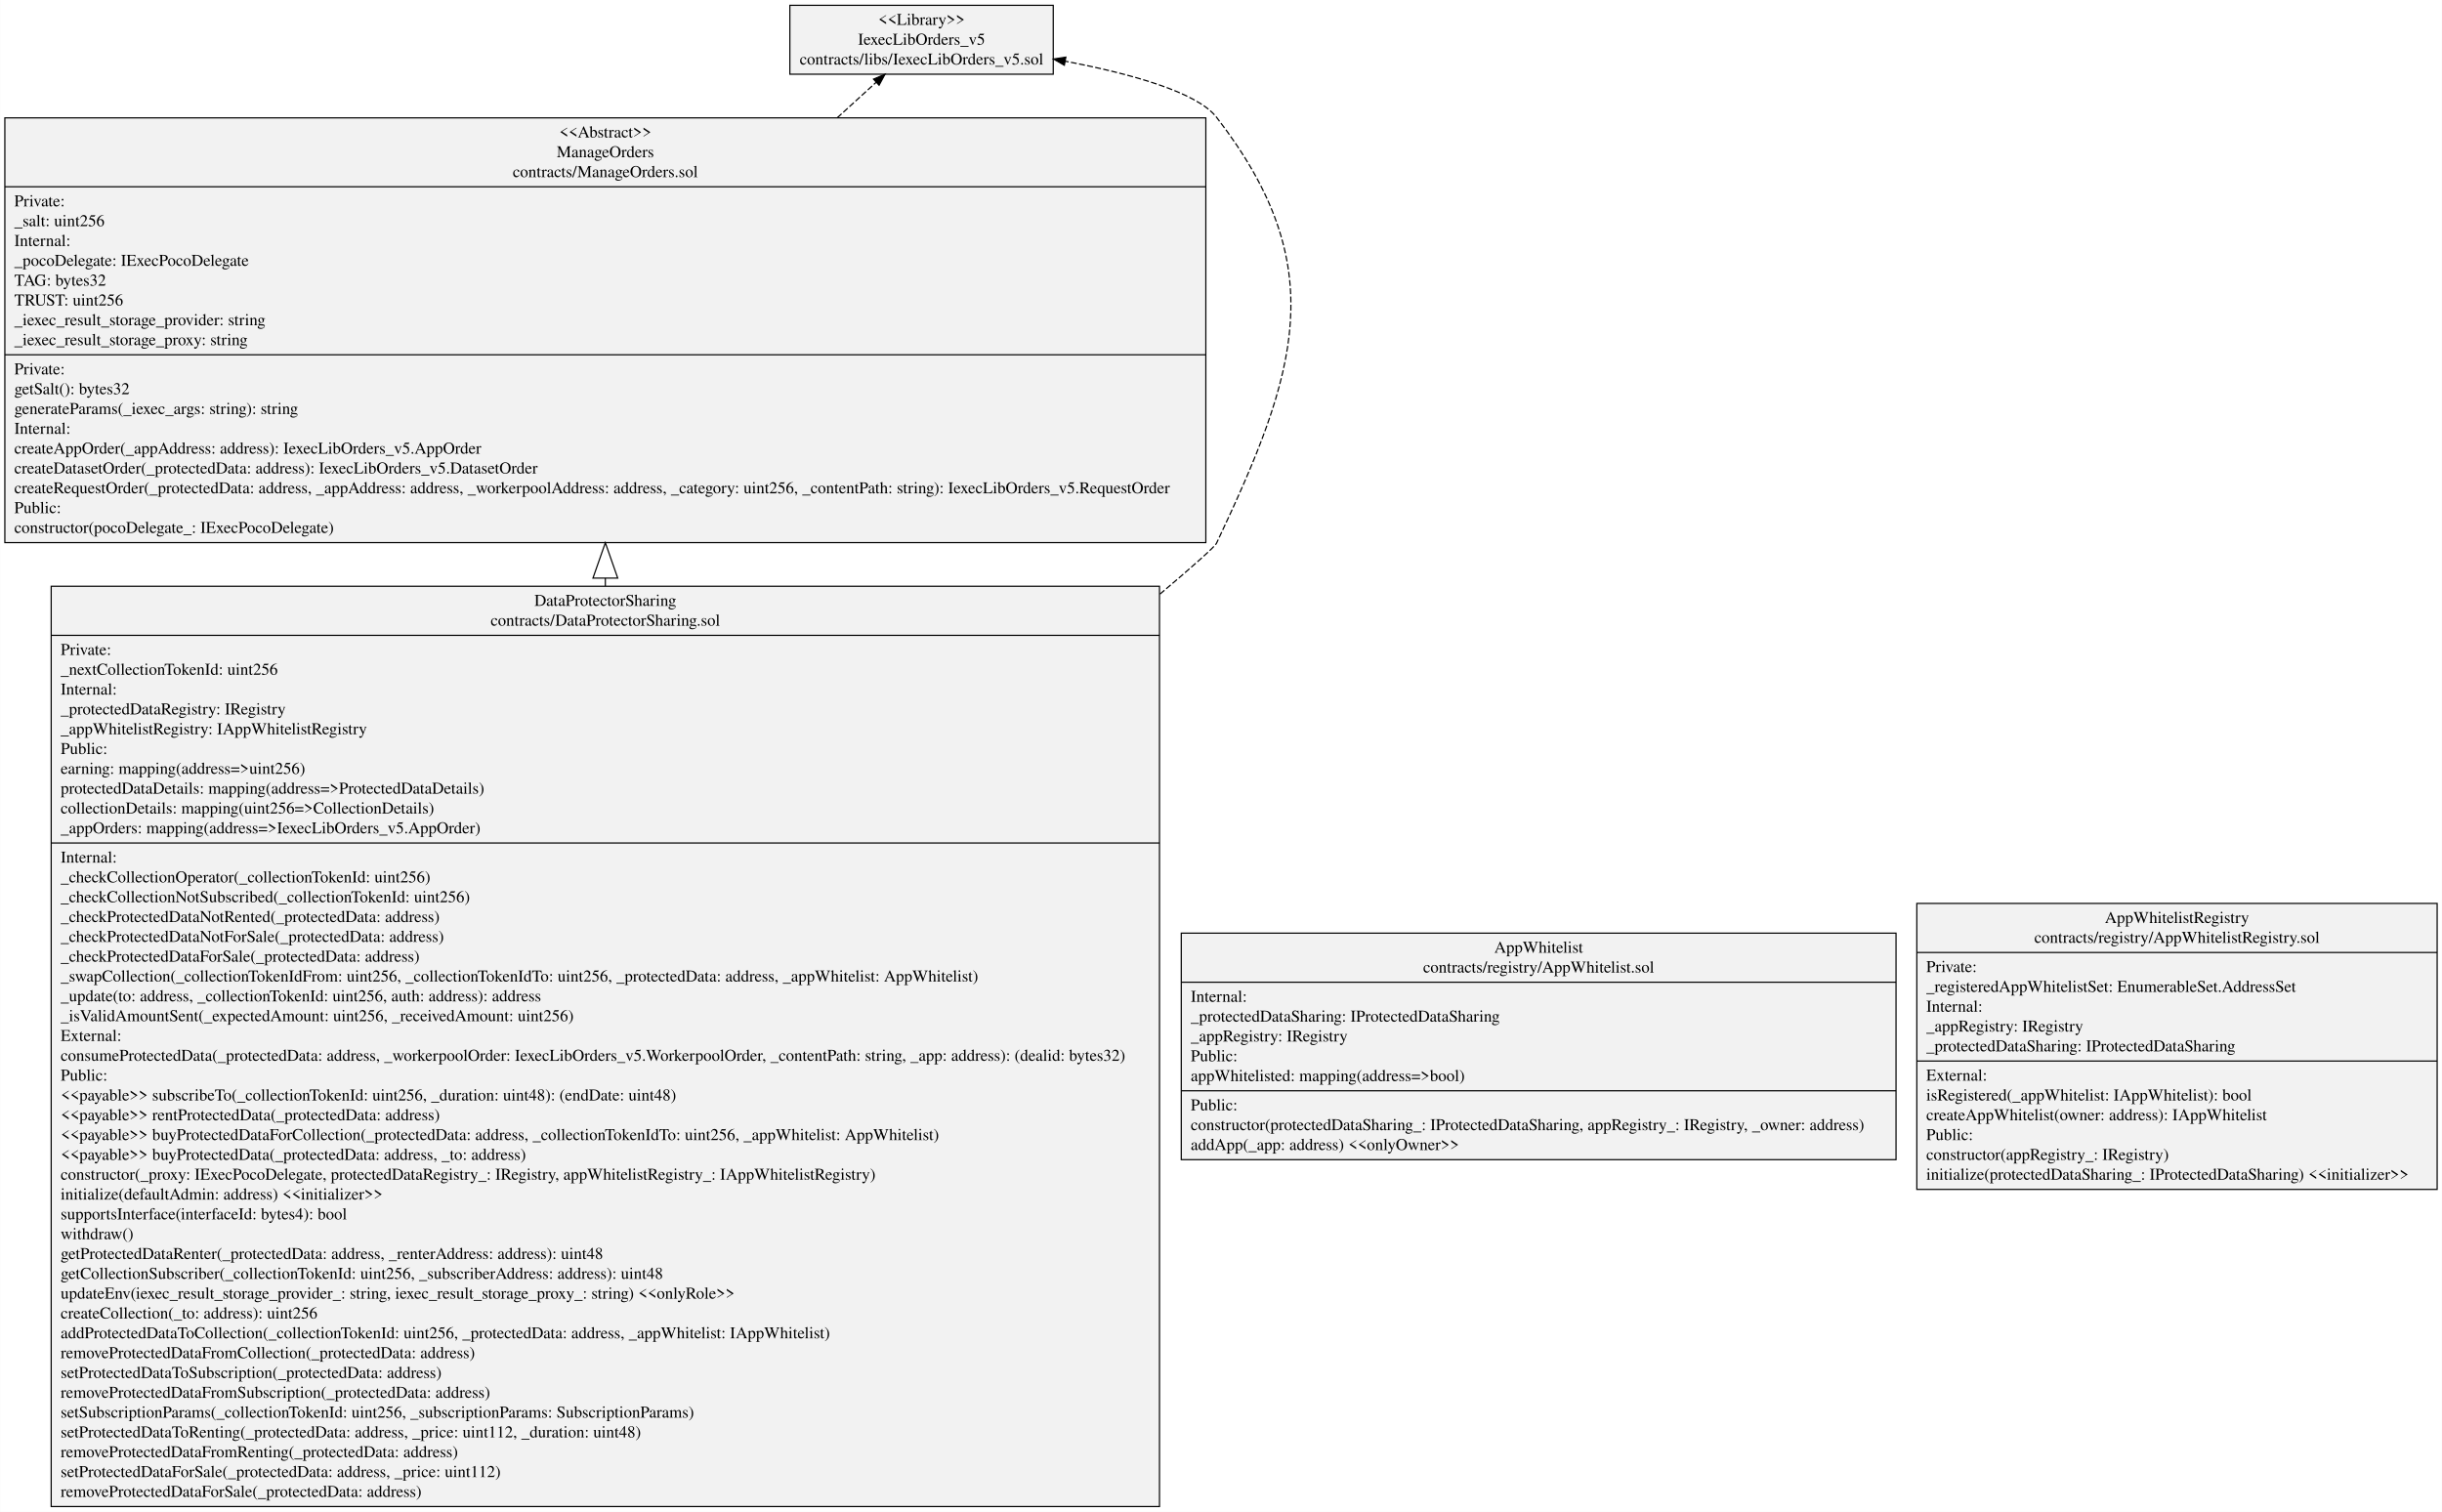
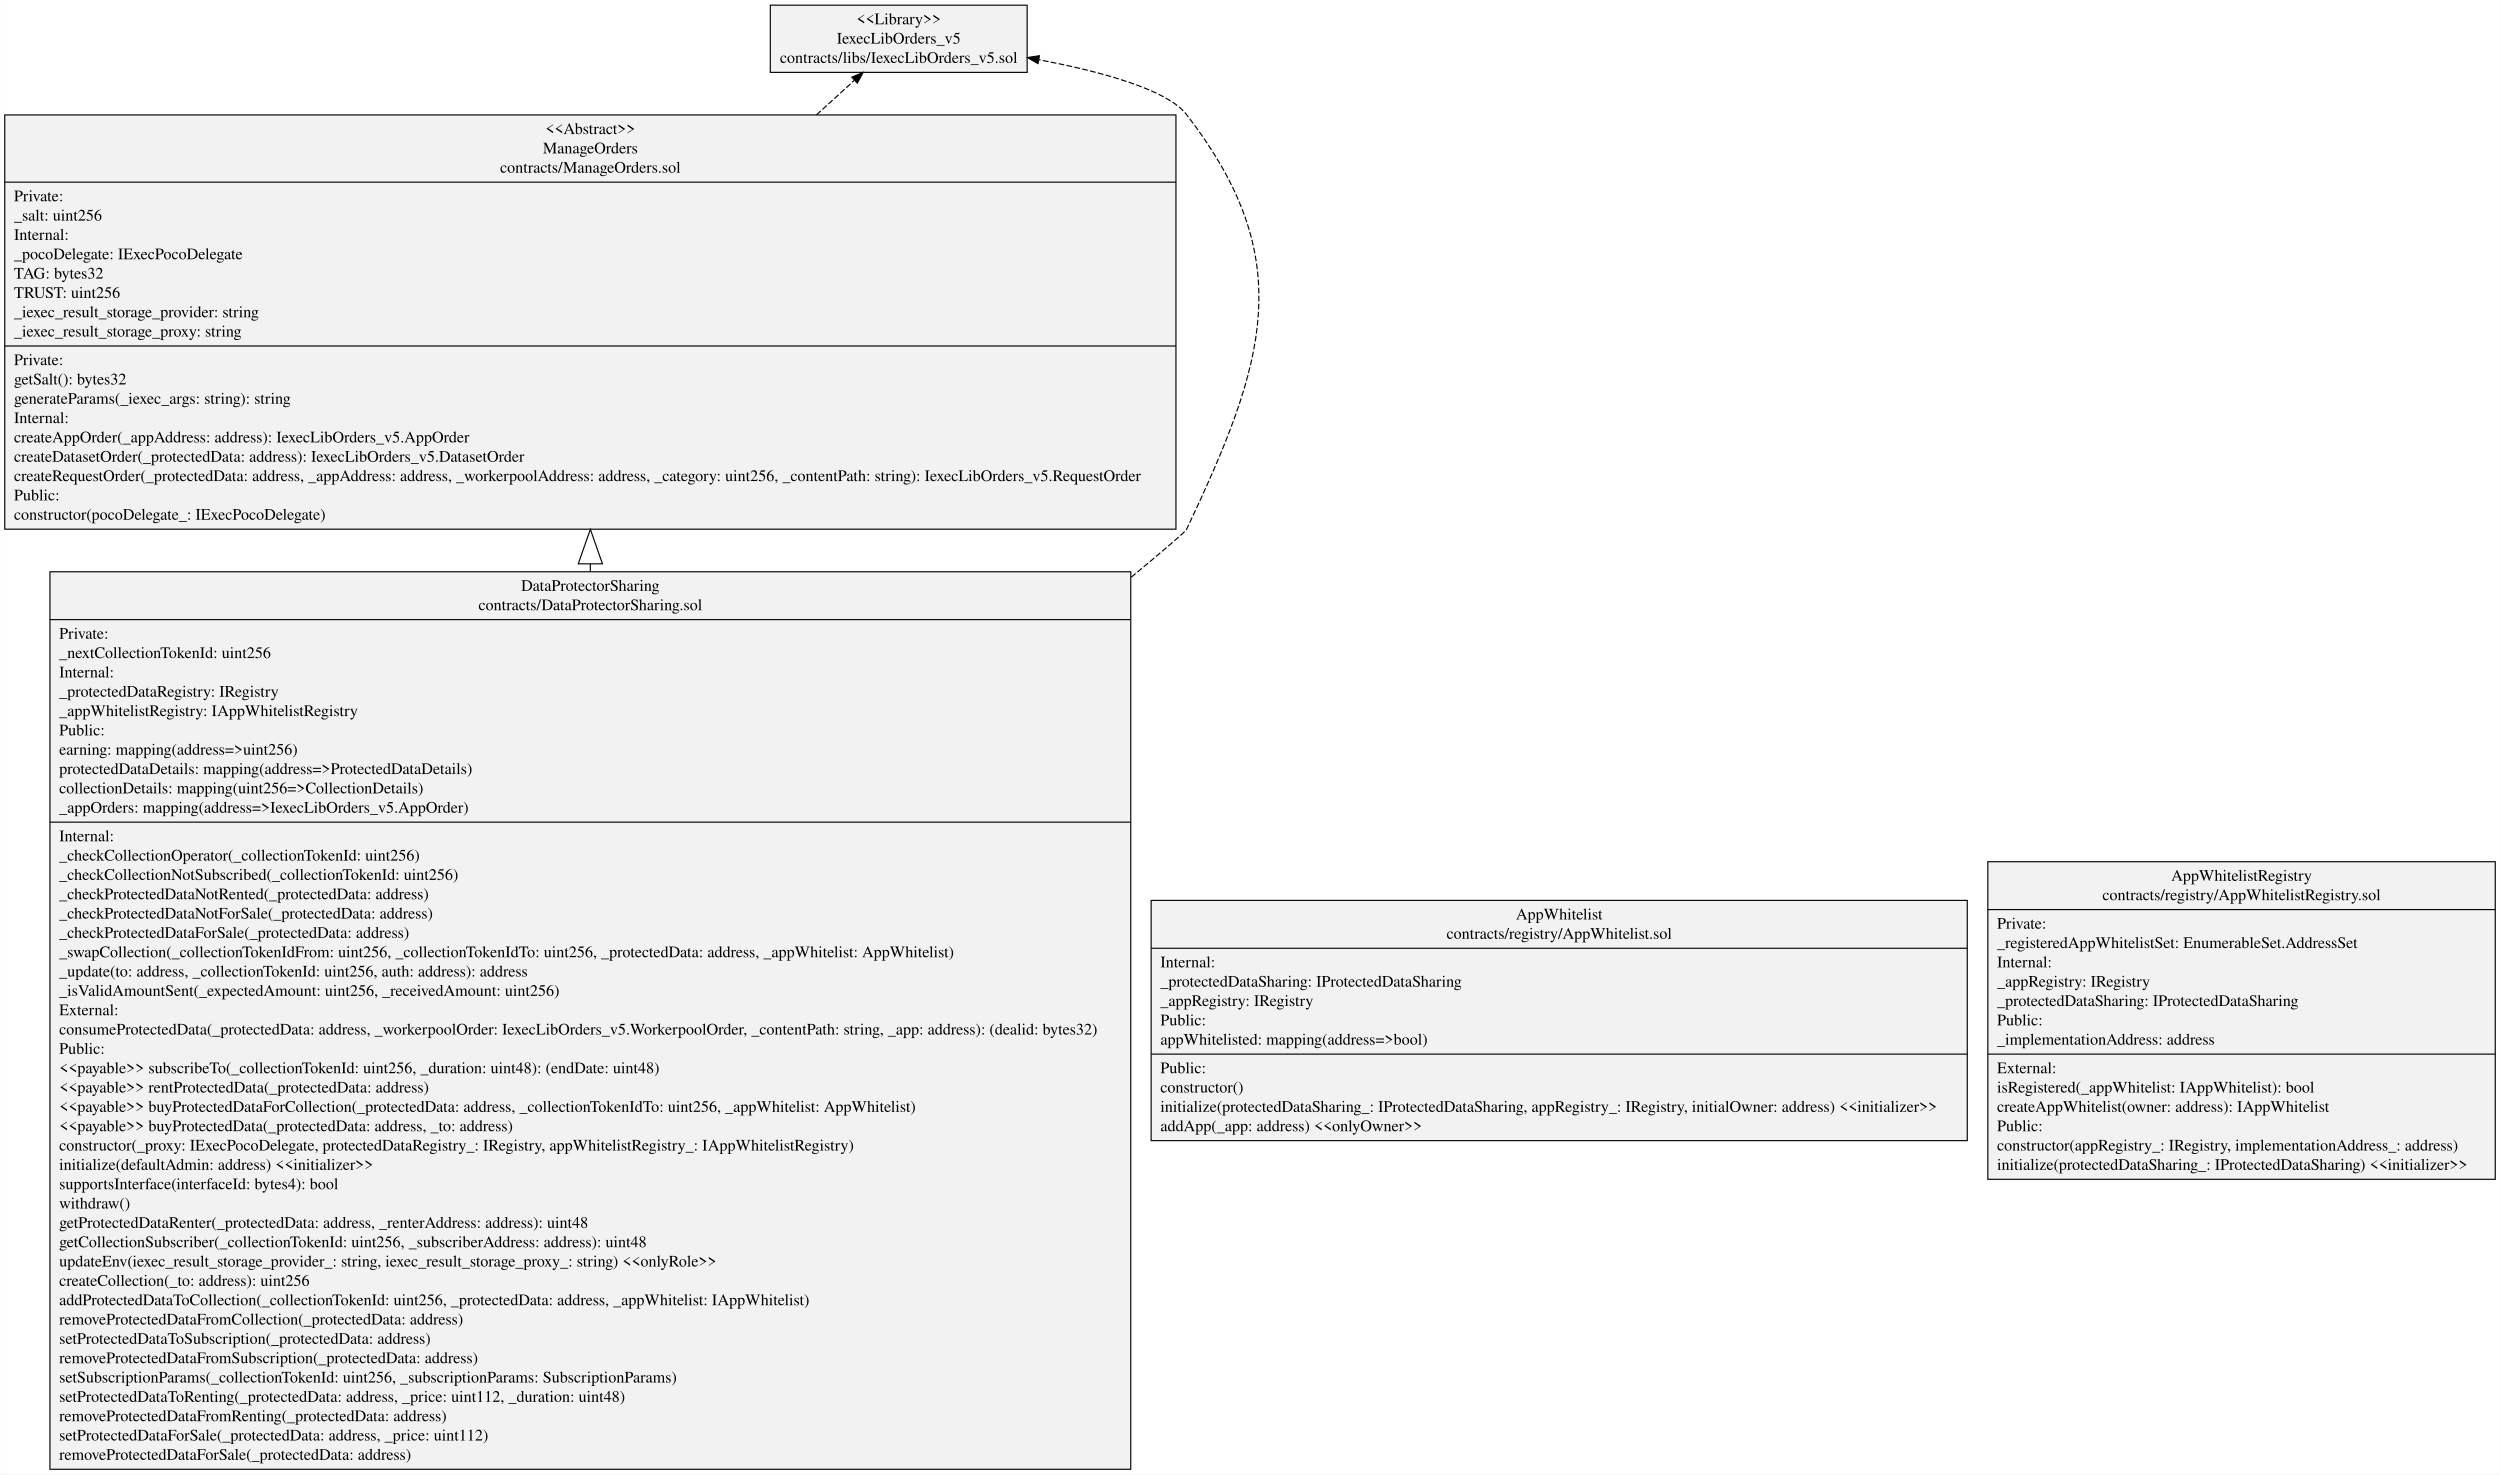
- <svg xmlns="http://www.w3.org/2000/svg" width="2069pt" height="1281pt" viewBox="0.00 0.00 2069.43 1281.40">
+ <svg xmlns="http://www.w3.org/2000/svg" width="2172pt" height="1281pt" viewBox="0.00 0.00 2172.43 1281.40">
  <g id="graph0" class="graph" transform="scale(1 1) rotate(0) translate(4 1277.4)">
-     <polygon fill="white" stroke="transparent" points="-4,4 -4,-1277.4 2065.43,-1277.4 2065.43,4 -4,4" />
+     <polygon fill="white" stroke="transparent" points="-4,4 -4,-1277.4 2168.43,-1277.4 2168.43,4 -4,4" />
    <g id="node1" class="node">
      <polygon fill="#f2f2f2" stroke="black" points="39.28,-0.5 39.28,-780.5 978.59,-780.5 978.59,-0.5 39.28,-0.5" />
      <text text-anchor="middle" x="508.93" y="-763.9" font-family="Times,serif" font-size="14.00">DataProtectorSharing</text>
      <text text-anchor="middle" x="508.93" y="-747.1" font-family="Times,serif" font-size="14.00">contracts/DataProtectorSharing.sol</text>
      <polyline fill="none" stroke="black" points="39.28,-738.9 978.59,-738.9 " />
      <text text-anchor="start" x="47.28" y="-722.3" font-family="Times,serif" font-size="14.00">Private:</text>
      <text text-anchor="start" x="47.28" y="-705.5" font-family="Times,serif" font-size="14.00">   _nextCollectionTokenId: uint256</text>
      <text text-anchor="start" x="47.28" y="-688.7" font-family="Times,serif" font-size="14.00">Internal:</text>
      <text text-anchor="start" x="47.28" y="-671.9" font-family="Times,serif" font-size="14.00">   _protectedDataRegistry: IRegistry</text>
      <text text-anchor="start" x="47.28" y="-655.1" font-family="Times,serif" font-size="14.00">   _appWhitelistRegistry: IAppWhitelistRegistry</text>
      <text text-anchor="start" x="47.28" y="-638.3" font-family="Times,serif" font-size="14.00">Public:</text>
      <text text-anchor="start" x="47.28" y="-621.5" font-family="Times,serif" font-size="14.00">   earning: mapping(address=&gt;uint256)</text>
      <text text-anchor="start" x="47.28" y="-604.7" font-family="Times,serif" font-size="14.00">   protectedDataDetails: mapping(address=&gt;ProtectedDataDetails)</text>
      <text text-anchor="start" x="47.28" y="-587.9" font-family="Times,serif" font-size="14.00">   collectionDetails: mapping(uint256=&gt;CollectionDetails)</text>
      <text text-anchor="start" x="47.28" y="-571.1" font-family="Times,serif" font-size="14.00">   _appOrders: mapping(address=&gt;IexecLibOrders_v5.AppOrder)</text>
      <polyline fill="none" stroke="black" points="39.28,-562.9 978.59,-562.9 " />
      <text text-anchor="start" x="47.28" y="-546.3" font-family="Times,serif" font-size="14.00">Internal:</text>
      <text text-anchor="start" x="47.28" y="-529.5" font-family="Times,serif" font-size="14.00">    _checkCollectionOperator(_collectionTokenId: uint256)</text>
      <text text-anchor="start" x="47.28" y="-512.7" font-family="Times,serif" font-size="14.00">    _checkCollectionNotSubscribed(_collectionTokenId: uint256)</text>
      <text text-anchor="start" x="47.28" y="-495.9" font-family="Times,serif" font-size="14.00">    _checkProtectedDataNotRented(_protectedData: address)</text>
      <text text-anchor="start" x="47.28" y="-479.1" font-family="Times,serif" font-size="14.00">    _checkProtectedDataNotForSale(_protectedData: address)</text>
      <text text-anchor="start" x="47.28" y="-462.3" font-family="Times,serif" font-size="14.00">    _checkProtectedDataForSale(_protectedData: address)</text>
      <text text-anchor="start" x="47.28" y="-445.5" font-family="Times,serif" font-size="14.00">    _swapCollection(_collectionTokenIdFrom: uint256, _collectionTokenIdTo: uint256, _protectedData: address, _appWhitelist: AppWhitelist)</text>
      <text text-anchor="start" x="47.28" y="-428.7" font-family="Times,serif" font-size="14.00">    _update(to: address, _collectionTokenId: uint256, auth: address): address</text>
      <text text-anchor="start" x="47.28" y="-411.9" font-family="Times,serif" font-size="14.00">    _isValidAmountSent(_expectedAmount: uint256, _receivedAmount: uint256)</text>
      <text text-anchor="start" x="47.28" y="-395.1" font-family="Times,serif" font-size="14.00">External:</text>
      <text text-anchor="start" x="47.28" y="-378.3" font-family="Times,serif" font-size="14.00">    consumeProtectedData(_protectedData: address, _workerpoolOrder: IexecLibOrders_v5.WorkerpoolOrder, _contentPath: string, _app: address): (dealid: bytes32)</text>
      <text text-anchor="start" x="47.28" y="-361.5" font-family="Times,serif" font-size="14.00">Public:</text>
      <text text-anchor="start" x="47.28" y="-344.7" font-family="Times,serif" font-size="14.00">    &lt;&lt;payable&gt;&gt; subscribeTo(_collectionTokenId: uint256, _duration: uint48): (endDate: uint48)</text>
      <text text-anchor="start" x="47.28" y="-327.9" font-family="Times,serif" font-size="14.00">    &lt;&lt;payable&gt;&gt; rentProtectedData(_protectedData: address)</text>
      <text text-anchor="start" x="47.28" y="-311.1" font-family="Times,serif" font-size="14.00">    &lt;&lt;payable&gt;&gt; buyProtectedDataForCollection(_protectedData: address, _collectionTokenIdTo: uint256, _appWhitelist: AppWhitelist)</text>
      <text text-anchor="start" x="47.28" y="-294.3" font-family="Times,serif" font-size="14.00">    &lt;&lt;payable&gt;&gt; buyProtectedData(_protectedData: address, _to: address)</text>
      <text text-anchor="start" x="47.28" y="-277.5" font-family="Times,serif" font-size="14.00">    constructor(_proxy: IExecPocoDelegate, protectedDataRegistry_: IRegistry, appWhitelistRegistry_: IAppWhitelistRegistry)</text>
      <text text-anchor="start" x="47.28" y="-260.7" font-family="Times,serif" font-size="14.00">    initialize(defaultAdmin: address) &lt;&lt;initializer&gt;&gt;</text>
      <text text-anchor="start" x="47.28" y="-243.9" font-family="Times,serif" font-size="14.00">    supportsInterface(interfaceId: bytes4): bool</text>
      <text text-anchor="start" x="47.28" y="-227.1" font-family="Times,serif" font-size="14.00">    withdraw()</text>
      <text text-anchor="start" x="47.28" y="-210.3" font-family="Times,serif" font-size="14.00">    getProtectedDataRenter(_protectedData: address, _renterAddress: address): uint48</text>
      <text text-anchor="start" x="47.28" y="-193.5" font-family="Times,serif" font-size="14.00">    getCollectionSubscriber(_collectionTokenId: uint256, _subscriberAddress: address): uint48</text>
      <text text-anchor="start" x="47.28" y="-176.7" font-family="Times,serif" font-size="14.00">    updateEnv(iexec_result_storage_provider_: string, iexec_result_storage_proxy_: string) &lt;&lt;onlyRole&gt;&gt;</text>
      <text text-anchor="start" x="47.28" y="-159.9" font-family="Times,serif" font-size="14.00">    createCollection(_to: address): uint256</text>
      <text text-anchor="start" x="47.28" y="-143.1" font-family="Times,serif" font-size="14.00">    addProtectedDataToCollection(_collectionTokenId: uint256, _protectedData: address, _appWhitelist: IAppWhitelist)</text>
      <text text-anchor="start" x="47.28" y="-126.3" font-family="Times,serif" font-size="14.00">    removeProtectedDataFromCollection(_protectedData: address)</text>
      <text text-anchor="start" x="47.28" y="-109.5" font-family="Times,serif" font-size="14.00">    setProtectedDataToSubscription(_protectedData: address)</text>
      <text text-anchor="start" x="47.28" y="-92.7" font-family="Times,serif" font-size="14.00">    removeProtectedDataFromSubscription(_protectedData: address)</text>
      <text text-anchor="start" x="47.28" y="-75.9" font-family="Times,serif" font-size="14.00">    setSubscriptionParams(_collectionTokenId: uint256, _subscriptionParams: SubscriptionParams)</text>
      <text text-anchor="start" x="47.28" y="-59.1" font-family="Times,serif" font-size="14.00">    setProtectedDataToRenting(_protectedData: address, _price: uint112, _duration: uint48)</text>
      <text text-anchor="start" x="47.28" y="-42.3" font-family="Times,serif" font-size="14.00">    removeProtectedDataFromRenting(_protectedData: address)</text>
      <text text-anchor="start" x="47.28" y="-25.5" font-family="Times,serif" font-size="14.00">    setProtectedDataForSale(_protectedData: address, _price: uint112)</text>
      <text text-anchor="start" x="47.28" y="-8.7" font-family="Times,serif" font-size="14.00">    removeProtectedDataForSale(_protectedData: address)</text>
    </g>
    <g id="node2" class="node">
      <polygon fill="#f2f2f2" stroke="black" points="0,-817.5 0,-1177.5 1017.86,-1177.5 1017.86,-817.5 0,-817.5" />
      <text text-anchor="middle" x="508.93" y="-1160.9" font-family="Times,serif" font-size="14.00">&lt;&lt;Abstract&gt;&gt;</text>
      <text text-anchor="middle" x="508.93" y="-1144.1" font-family="Times,serif" font-size="14.00">ManageOrders</text>
      <text text-anchor="middle" x="508.93" y="-1127.3" font-family="Times,serif" font-size="14.00">contracts/ManageOrders.sol</text>
      <polyline fill="none" stroke="black" points="0,-1119.1 1017.86,-1119.1 " />
      <text text-anchor="start" x="8" y="-1102.5" font-family="Times,serif" font-size="14.00">Private:</text>
      <text text-anchor="start" x="8" y="-1085.7" font-family="Times,serif" font-size="14.00">   _salt: uint256</text>
      <text text-anchor="start" x="8" y="-1068.9" font-family="Times,serif" font-size="14.00">Internal:</text>
      <text text-anchor="start" x="8" y="-1052.1" font-family="Times,serif" font-size="14.00">   _pocoDelegate: IExecPocoDelegate</text>
      <text text-anchor="start" x="8" y="-1035.3" font-family="Times,serif" font-size="14.00">   TAG: bytes32</text>
      <text text-anchor="start" x="8" y="-1018.5" font-family="Times,serif" font-size="14.00">   TRUST: uint256</text>
      <text text-anchor="start" x="8" y="-1001.7" font-family="Times,serif" font-size="14.00">   _iexec_result_storage_provider: string</text>
      <text text-anchor="start" x="8" y="-984.9" font-family="Times,serif" font-size="14.00">   _iexec_result_storage_proxy: string</text>
      <polyline fill="none" stroke="black" points="0,-976.7 1017.86,-976.7 " />
      <text text-anchor="start" x="8" y="-960.1" font-family="Times,serif" font-size="14.00">Private:</text>
      <text text-anchor="start" x="8" y="-943.3" font-family="Times,serif" font-size="14.00">    getSalt(): bytes32</text>
      <text text-anchor="start" x="8" y="-926.5" font-family="Times,serif" font-size="14.00">    generateParams(_iexec_args: string): string</text>
      <text text-anchor="start" x="8" y="-909.7" font-family="Times,serif" font-size="14.00">Internal:</text>
      <text text-anchor="start" x="8" y="-892.9" font-family="Times,serif" font-size="14.00">    createAppOrder(_appAddress: address): IexecLibOrders_v5.AppOrder</text>
      <text text-anchor="start" x="8" y="-876.1" font-family="Times,serif" font-size="14.00">    createDatasetOrder(_protectedData: address): IexecLibOrders_v5.DatasetOrder</text>
      <text text-anchor="start" x="8" y="-859.3" font-family="Times,serif" font-size="14.00">    createRequestOrder(_protectedData: address, _appAddress: address, _workerpoolAddress: address, _category: uint256, _contentPath: string): IexecLibOrders_v5.RequestOrder</text>
      <text text-anchor="start" x="8" y="-842.5" font-family="Times,serif" font-size="14.00">Public:</text>
      <text text-anchor="start" x="8" y="-825.7" font-family="Times,serif" font-size="14.00">    constructor(pocoDelegate_: IExecPocoDelegate)</text>
    </g>
    <g id="edge1" class="edge">
      <path fill="none" stroke="black" d="M508.93,-780.64C508.93,-782.89 508.93,-785.13 508.93,-787.36" />
      <polygon fill="none" stroke="black" points="498.43,-787.4 508.93,-817.4 519.43,-787.4 498.43,-787.4" />
    </g>
    <g id="node3" class="node">
      <polygon fill="#f2f2f2" stroke="black" points="665.32,-1214.5 665.32,-1272.9 888.54,-1272.9 888.54,-1214.5 665.32,-1214.5" />
      <text text-anchor="middle" x="776.93" y="-1256.3" font-family="Times,serif" font-size="14.00">&lt;&lt;Library&gt;&gt;</text>
      <text text-anchor="middle" x="776.93" y="-1239.5" font-family="Times,serif" font-size="14.00">IexecLibOrders_v5</text>
      <text text-anchor="middle" x="776.93" y="-1222.7" font-family="Times,serif" font-size="14.00">contracts/libs/IexecLibOrders_v5.sol</text>
    </g>
    <g id="edge2" class="edge">
-       <path fill="none" stroke="black" stroke-dasharray="5,2" d="M978.96,-773.84C1007.47,-797.96 1025.49,-813.94 1026.93,-817 1095.5,-962.06 1125.15,-1051.13 1026.93,-1178 1010.36,-1199.4 953.8,-1215.01 898.66,-1225.53" />
+       <path fill="none" stroke="black" stroke-dasharray="5,2" d="M979.04,-775.77C1008.09,-799.97 1026.2,-815.45 1026.93,-817 1095.5,-962.06 1125.15,-1051.13 1026.93,-1178 1010.36,-1199.4 953.8,-1215.01 898.66,-1225.53" />
      <polygon fill="black" stroke="black" points="897.95,-1222.1 888.76,-1227.37 899.23,-1228.98 897.95,-1222.1" />
    </g>
    <g id="edge3" class="edge">
      <path fill="none" stroke="black" stroke-dasharray="5,2" d="M705.46,-1177.58C717.5,-1188.55 728.68,-1198.73 738.44,-1207.63" />
      <polygon fill="black" stroke="black" points="736.21,-1210.33 745.96,-1214.48 740.92,-1205.16 736.21,-1210.33" />
    </g>
    <g id="node4" class="node">
-       <polygon fill="#f2f2f2" stroke="black" points="997.04,-294.5 997.04,-486.5 1602.82,-486.5 1602.82,-294.5 997.04,-294.5" />
-       <text text-anchor="middle" x="1299.93" y="-469.9" font-family="Times,serif" font-size="14.00">AppWhitelist</text>
-       <text text-anchor="middle" x="1299.93" y="-453.1" font-family="Times,serif" font-size="14.00">contracts/registry/AppWhitelist.sol</text>
-       <polyline fill="none" stroke="black" points="997.04,-444.9 1602.82,-444.9 " />
-       <text text-anchor="start" x="1005.04" y="-428.3" font-family="Times,serif" font-size="14.00">Internal:</text>
-       <text text-anchor="start" x="1005.04" y="-411.5" font-family="Times,serif" font-size="14.00">   _protectedDataSharing: IProtectedDataSharing</text>
-       <text text-anchor="start" x="1005.04" y="-394.7" font-family="Times,serif" font-size="14.00">   _appRegistry: IRegistry</text>
-       <text text-anchor="start" x="1005.04" y="-377.9" font-family="Times,serif" font-size="14.00">Public:</text>
-       <text text-anchor="start" x="1005.04" y="-361.1" font-family="Times,serif" font-size="14.00">   appWhitelisted: mapping(address=&gt;bool)</text>
-       <polyline fill="none" stroke="black" points="997.04,-352.9 1602.82,-352.9 " />
-       <text text-anchor="start" x="1005.04" y="-336.3" font-family="Times,serif" font-size="14.00">Public:</text>
-       <text text-anchor="start" x="1005.04" y="-319.5" font-family="Times,serif" font-size="14.00">    constructor(protectedDataSharing_: IProtectedDataSharing, appRegistry_: IRegistry, _owner: address)</text>
-       <text text-anchor="start" x="1005.04" y="-302.7" font-family="Times,serif" font-size="14.00">    addApp(_app: address) &lt;&lt;onlyOwner&gt;&gt;</text>
+       <polygon fill="#f2f2f2" stroke="black" points="996.29,-286.1 996.29,-494.9 1705.57,-494.9 1705.57,-286.1 996.29,-286.1" />
+       <text text-anchor="middle" x="1350.93" y="-478.3" font-family="Times,serif" font-size="14.00">AppWhitelist</text>
+       <text text-anchor="middle" x="1350.93" y="-461.5" font-family="Times,serif" font-size="14.00">contracts/registry/AppWhitelist.sol</text>
+       <polyline fill="none" stroke="black" points="996.29,-453.3 1705.57,-453.3 " />
+       <text text-anchor="start" x="1004.29" y="-436.7" font-family="Times,serif" font-size="14.00">Internal:</text>
+       <text text-anchor="start" x="1004.29" y="-419.9" font-family="Times,serif" font-size="14.00">   _protectedDataSharing: IProtectedDataSharing</text>
+       <text text-anchor="start" x="1004.29" y="-403.1" font-family="Times,serif" font-size="14.00">   _appRegistry: IRegistry</text>
+       <text text-anchor="start" x="1004.29" y="-386.3" font-family="Times,serif" font-size="14.00">Public:</text>
+       <text text-anchor="start" x="1004.29" y="-369.5" font-family="Times,serif" font-size="14.00">   appWhitelisted: mapping(address=&gt;bool)</text>
+       <polyline fill="none" stroke="black" points="996.29,-361.3 1705.57,-361.3 " />
+       <text text-anchor="start" x="1004.29" y="-344.7" font-family="Times,serif" font-size="14.00">Public:</text>
+       <text text-anchor="start" x="1004.29" y="-327.9" font-family="Times,serif" font-size="14.00">    constructor()</text>
+       <text text-anchor="start" x="1004.29" y="-311.1" font-family="Times,serif" font-size="14.00">    initialize(protectedDataSharing_: IProtectedDataSharing, appRegistry_: IRegistry, initialOwner: address) &lt;&lt;initializer&gt;&gt;</text>
+       <text text-anchor="start" x="1004.29" y="-294.3" font-family="Times,serif" font-size="14.00">    addApp(_app: address) &lt;&lt;onlyOwner&gt;&gt;</text>
    </g>
    <g id="node5" class="node">
-       <polygon fill="#f2f2f2" stroke="black" points="1620.44,-269.3 1620.44,-511.7 2061.43,-511.7 2061.43,-269.3 1620.44,-269.3" />
-       <text text-anchor="middle" x="1840.93" y="-495.1" font-family="Times,serif" font-size="14.00">AppWhitelistRegistry</text>
-       <text text-anchor="middle" x="1840.93" y="-478.3" font-family="Times,serif" font-size="14.00">contracts/registry/AppWhitelistRegistry.sol</text>
-       <polyline fill="none" stroke="black" points="1620.44,-470.1 2061.43,-470.1 " />
-       <text text-anchor="start" x="1628.44" y="-453.5" font-family="Times,serif" font-size="14.00">Private:</text>
-       <text text-anchor="start" x="1628.44" y="-436.7" font-family="Times,serif" font-size="14.00">   _registeredAppWhitelistSet: EnumerableSet.AddressSet</text>
-       <text text-anchor="start" x="1628.44" y="-419.9" font-family="Times,serif" font-size="14.00">Internal:</text>
-       <text text-anchor="start" x="1628.44" y="-403.1" font-family="Times,serif" font-size="14.00">   _appRegistry: IRegistry</text>
-       <text text-anchor="start" x="1628.44" y="-386.3" font-family="Times,serif" font-size="14.00">   _protectedDataSharing: IProtectedDataSharing</text>
-       <polyline fill="none" stroke="black" points="1620.44,-378.1 2061.43,-378.1 " />
-       <text text-anchor="start" x="1628.44" y="-361.5" font-family="Times,serif" font-size="14.00">External:</text>
-       <text text-anchor="start" x="1628.44" y="-344.7" font-family="Times,serif" font-size="14.00">    isRegistered(_appWhitelist: IAppWhitelist): bool</text>
-       <text text-anchor="start" x="1628.44" y="-327.9" font-family="Times,serif" font-size="14.00">    createAppWhitelist(owner: address): IAppWhitelist</text>
-       <text text-anchor="start" x="1628.44" y="-311.1" font-family="Times,serif" font-size="14.00">Public:</text>
-       <text text-anchor="start" x="1628.44" y="-294.3" font-family="Times,serif" font-size="14.00">    constructor(appRegistry_: IRegistry)</text>
-       <text text-anchor="start" x="1628.44" y="-277.5" font-family="Times,serif" font-size="14.00">    initialize(protectedDataSharing_: IProtectedDataSharing) &lt;&lt;initializer&gt;&gt;</text>
+       <polygon fill="#f2f2f2" stroke="black" points="1723.44,-252.5 1723.44,-528.5 2164.43,-528.5 2164.43,-252.5 1723.44,-252.5" />
+       <text text-anchor="middle" x="1943.93" y="-511.9" font-family="Times,serif" font-size="14.00">AppWhitelistRegistry</text>
+       <text text-anchor="middle" x="1943.93" y="-495.1" font-family="Times,serif" font-size="14.00">contracts/registry/AppWhitelistRegistry.sol</text>
+       <polyline fill="none" stroke="black" points="1723.44,-486.9 2164.43,-486.9 " />
+       <text text-anchor="start" x="1731.44" y="-470.3" font-family="Times,serif" font-size="14.00">Private:</text>
+       <text text-anchor="start" x="1731.44" y="-453.5" font-family="Times,serif" font-size="14.00">   _registeredAppWhitelistSet: EnumerableSet.AddressSet</text>
+       <text text-anchor="start" x="1731.44" y="-436.7" font-family="Times,serif" font-size="14.00">Internal:</text>
+       <text text-anchor="start" x="1731.44" y="-419.9" font-family="Times,serif" font-size="14.00">   _appRegistry: IRegistry</text>
+       <text text-anchor="start" x="1731.44" y="-403.1" font-family="Times,serif" font-size="14.00">   _protectedDataSharing: IProtectedDataSharing</text>
+       <text text-anchor="start" x="1731.44" y="-386.3" font-family="Times,serif" font-size="14.00">Public:</text>
+       <text text-anchor="start" x="1731.44" y="-369.5" font-family="Times,serif" font-size="14.00">   _implementationAddress: address</text>
+       <polyline fill="none" stroke="black" points="1723.44,-361.3 2164.43,-361.3 " />
+       <text text-anchor="start" x="1731.44" y="-344.7" font-family="Times,serif" font-size="14.00">External:</text>
+       <text text-anchor="start" x="1731.44" y="-327.9" font-family="Times,serif" font-size="14.00">    isRegistered(_appWhitelist: IAppWhitelist): bool</text>
+       <text text-anchor="start" x="1731.44" y="-311.1" font-family="Times,serif" font-size="14.00">    createAppWhitelist(owner: address): IAppWhitelist</text>
+       <text text-anchor="start" x="1731.44" y="-294.3" font-family="Times,serif" font-size="14.00">Public:</text>
+       <text text-anchor="start" x="1731.44" y="-277.5" font-family="Times,serif" font-size="14.00">    constructor(appRegistry_: IRegistry, implementationAddress_: address)</text>
+       <text text-anchor="start" x="1731.44" y="-260.7" font-family="Times,serif" font-size="14.00">    initialize(protectedDataSharing_: IProtectedDataSharing) &lt;&lt;initializer&gt;&gt;</text>
    </g>
  </g>
</svg>
